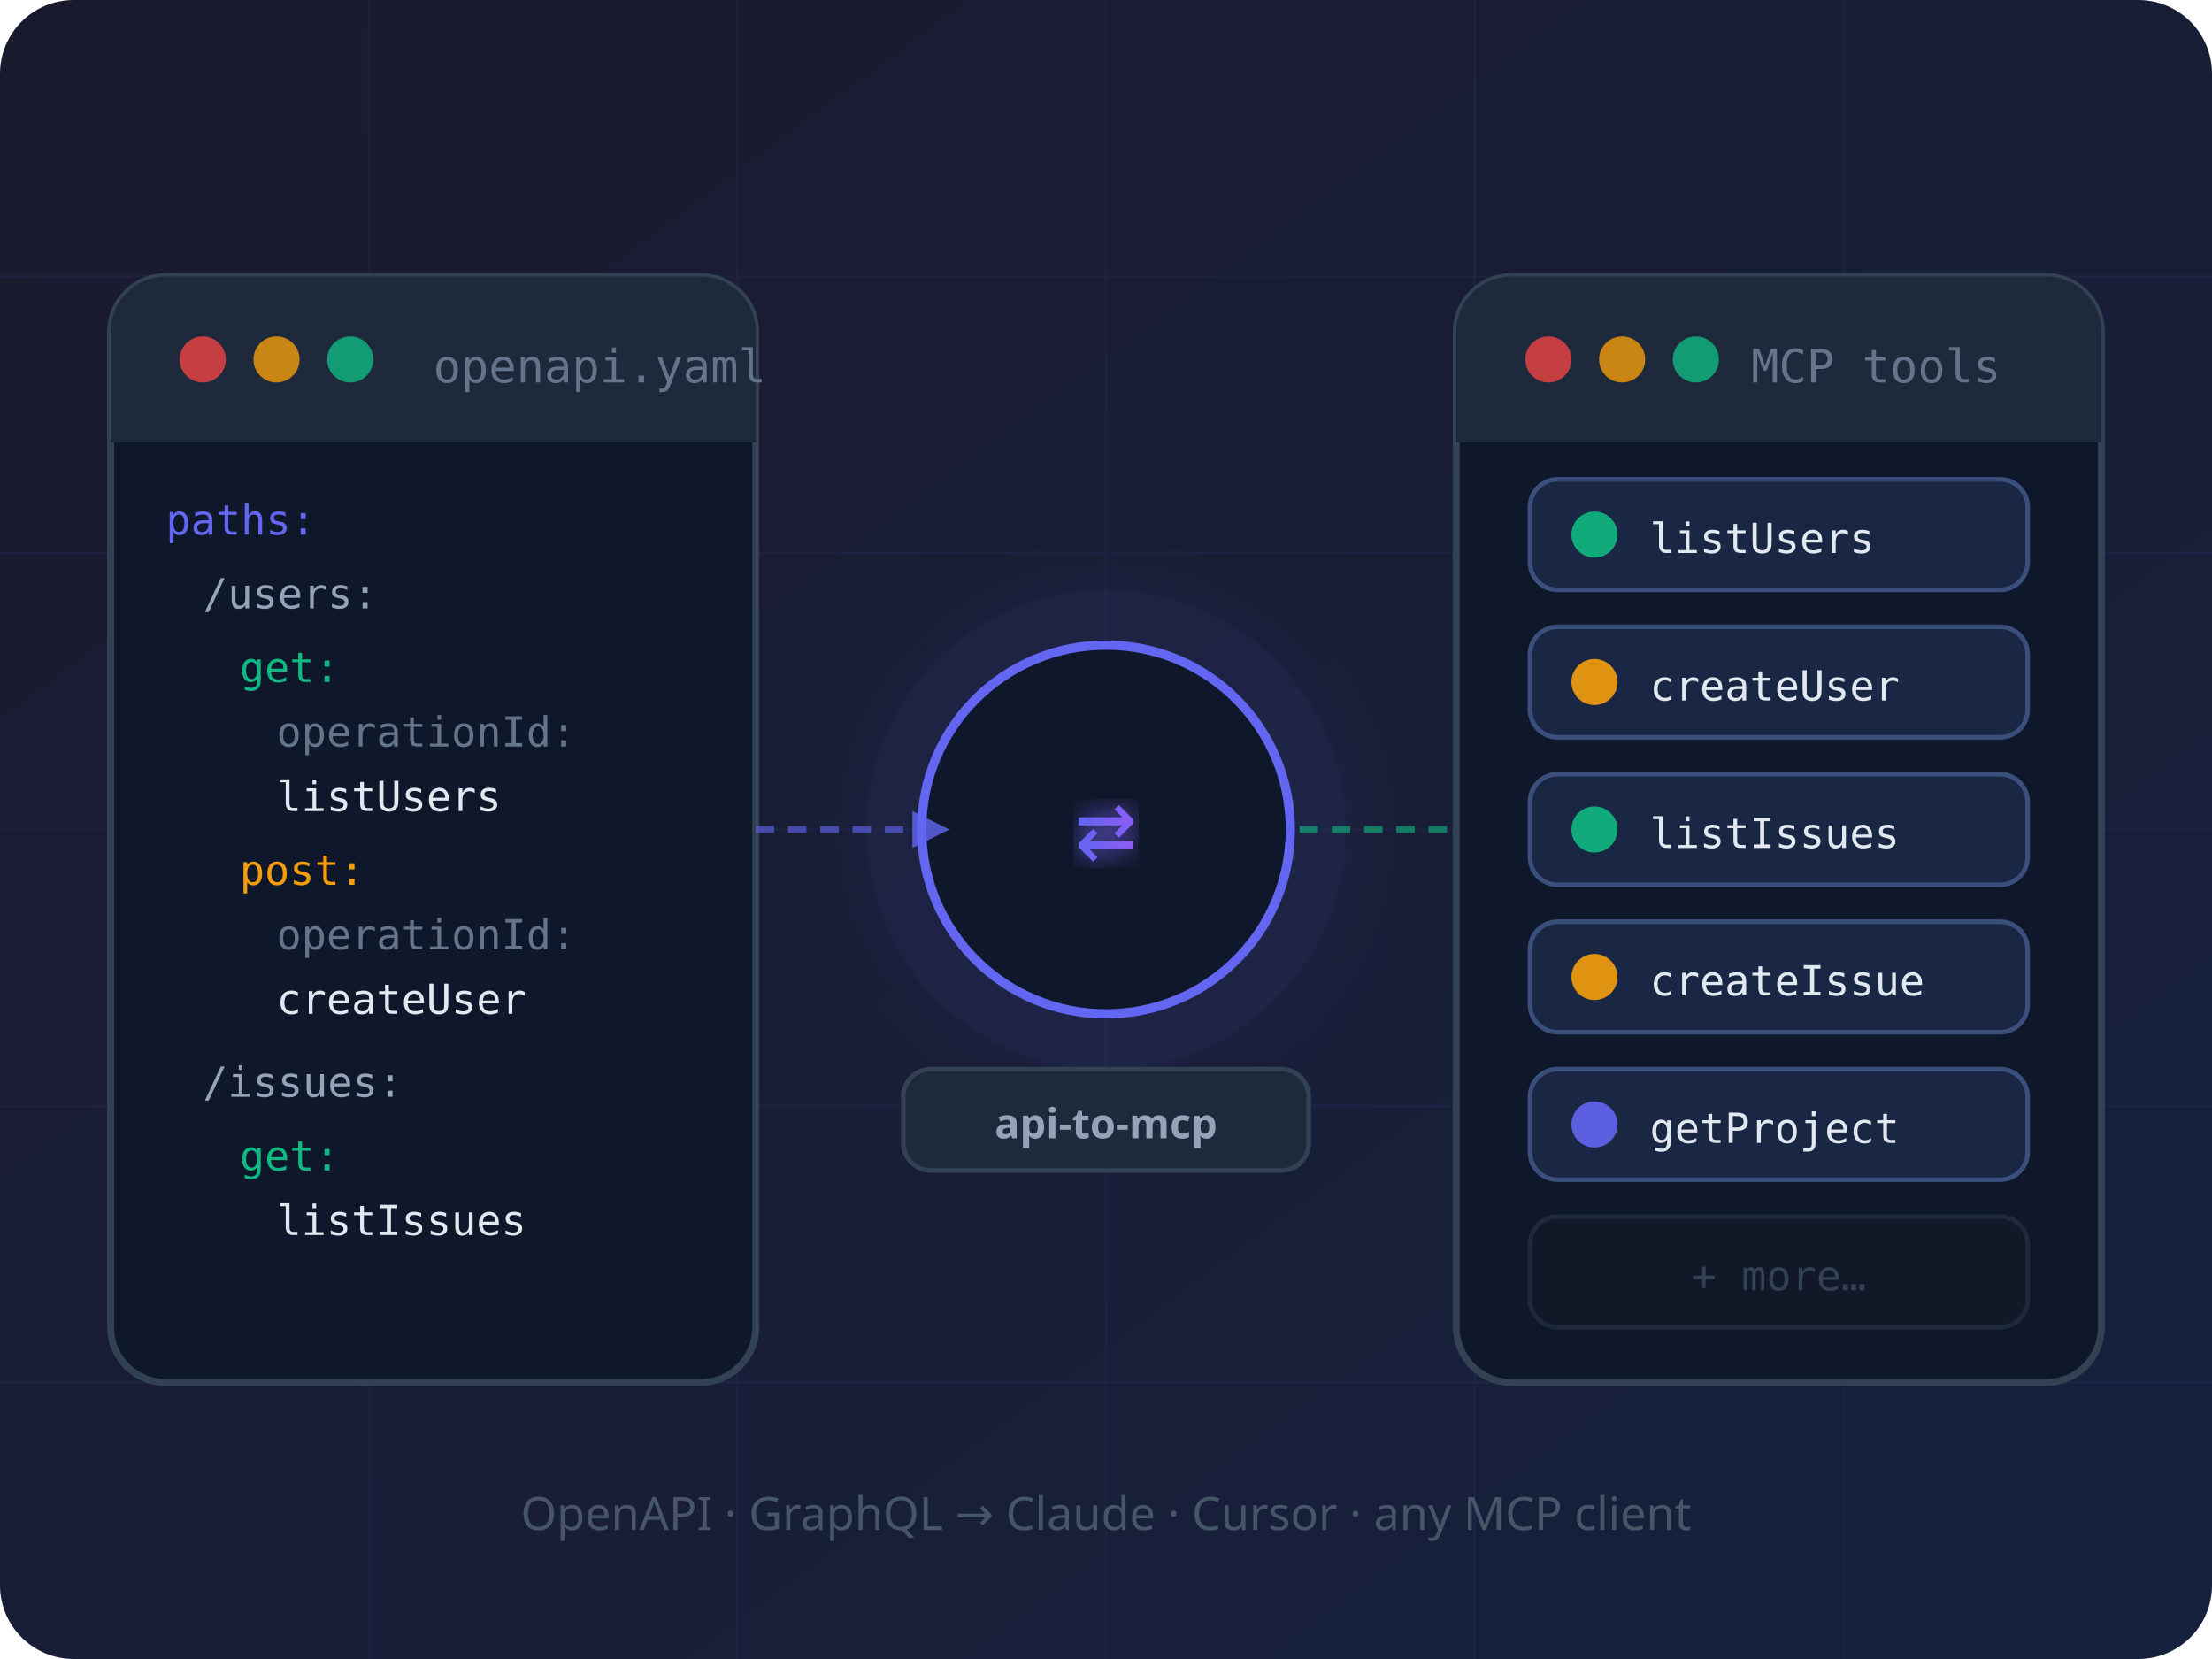
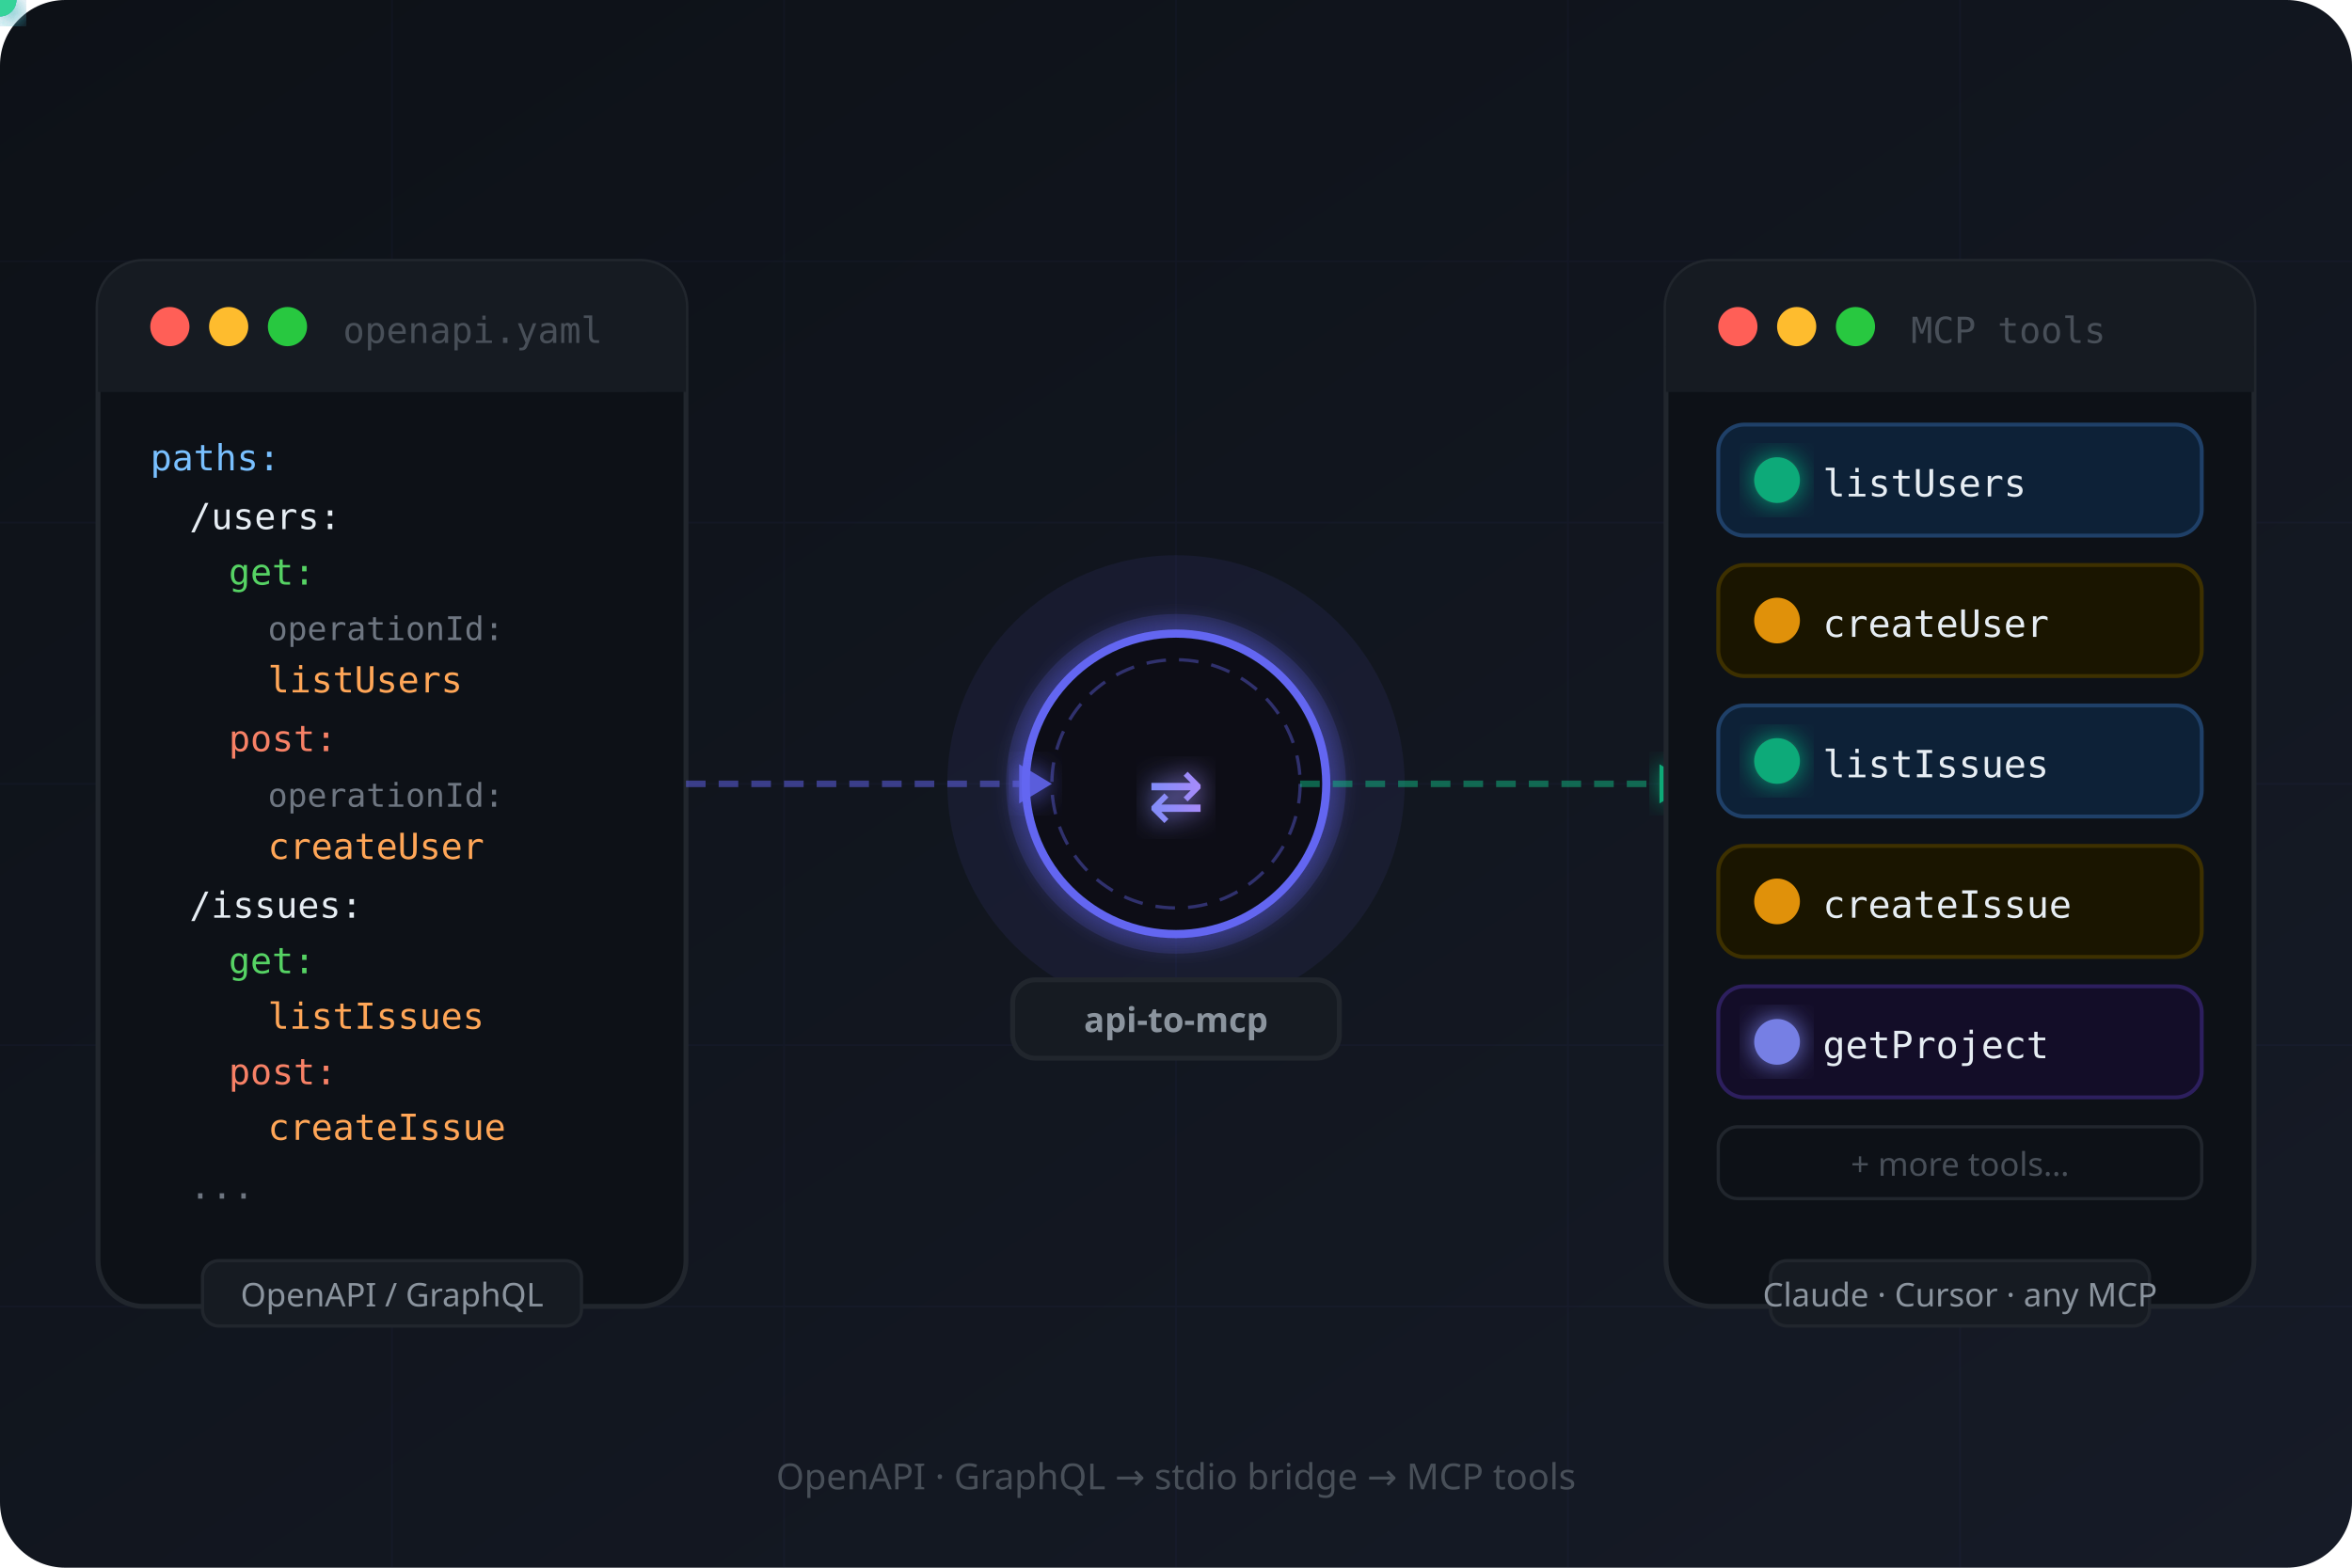
- <svg xmlns="http://www.w3.org/2000/svg" viewBox="0 0 480 360" fill="none">
+ <svg xmlns="http://www.w3.org/2000/svg" viewBox="0 0 720 480" fill="none">
  <defs>
    <linearGradient id="bgGrad" x1="0%" y1="0%" x2="100%" y2="100%">
-       <stop offset="0%" style="stop-color:#1a1a2e;stop-opacity:1" />
-       <stop offset="100%" style="stop-color:#16213e;stop-opacity:1" />
+       <stop offset="0%" style="stop-color:#0d1117" />
+       <stop offset="100%" style="stop-color:#161b27" />
    </linearGradient>
    <linearGradient id="brandGrad" x1="0%" y1="0%" x2="100%" y2="0%">
-       <stop offset="0%" style="stop-color:#6366f1;stop-opacity:1" />
-       <stop offset="100%" style="stop-color:#8b5cf6;stop-opacity:1" />
+       <stop offset="0%" style="stop-color:#818cf8" />
+       <stop offset="100%" style="stop-color:#a78bfa" />
    </linearGradient>
-     <linearGradient id="greenGrad" x1="0%" y1="0%" x2="100%" y2="0%">
-       <stop offset="0%" style="stop-color:#10b981;stop-opacity:1" />
-       <stop offset="100%" style="stop-color:#059669;stop-opacity:1" />
+     <linearGradient id="lineGrad" x1="0%" y1="0%" x2="100%" y2="0%">
+       <stop offset="0%" style="stop-color:#6366f1" />
+       <stop offset="100%" style="stop-color:#10b981" />
    </linearGradient>
-     <filter id="glow">
-       <feGaussianBlur stdDeviation="3" result="coloredBlur" />
+     <filter id="glow" x="-30%" y="-30%" width="160%" height="160%">
+       <feGaussianBlur stdDeviation="4" result="blur" />
      <feMerge>
-         <feMergeNode in="coloredBlur" />
+         <feMergeNode in="blur" />
        <feMergeNode in="SourceGraphic" />
      </feMerge>
    </filter>
-     <filter id="softGlow">
-       <feGaussianBlur stdDeviation="8" result="coloredBlur" />
+     <filter id="glowSoft" x="-50%" y="-50%" width="200%" height="200%">
+       <feGaussianBlur stdDeviation="12" result="blur" />
      <feMerge>
-         <feMergeNode in="coloredBlur" />
+         <feMergeNode in="blur" />
+         <feMergeNode in="SourceGraphic" />
+       </feMerge>
+     </filter>
+     <filter id="glowGreen" x="-30%" y="-30%" width="160%" height="160%">
+       <feGaussianBlur stdDeviation="4" result="blur" />
+       <feMerge>
+         <feMergeNode in="blur" />
        <feMergeNode in="SourceGraphic" />
      </feMerge>
    </filter>
  </defs>
-   <rect width="480" height="360" fill="url(#bgGrad)" rx="16" />
-   <g opacity="0.06" stroke="#6366f1" stroke-width="0.5">
-     <line x1="0" y1="60" x2="480" y2="60" />
-     <line x1="0" y1="120" x2="480" y2="120" />
-     <line x1="0" y1="180" x2="480" y2="180" />
-     <line x1="0" y1="240" x2="480" y2="240" />
-     <line x1="0" y1="300" x2="480" y2="300" />
-     <line x1="80" y1="0" x2="80" y2="360" />
-     <line x1="160" y1="0" x2="160" y2="360" />
-     <line x1="240" y1="0" x2="240" y2="360" />
-     <line x1="320" y1="0" x2="320" y2="360" />
-     <line x1="400" y1="0" x2="400" y2="360" />
-   </g>
-   <rect x="24" y="60" width="140" height="240" rx="12" fill="#0f172a" stroke="#334155" stroke-width="1.5" />
-   <rect x="24" y="60" width="140" height="36" rx="12" fill="#1e293b" />
-   <rect x="24" y="84" width="140" height="12" fill="#1e293b" />
-   <circle cx="44" cy="78" r="5" fill="#ef4444" opacity="0.8" />
-   <circle cx="60" cy="78" r="5" fill="#f59e0b" opacity="0.8" />
-   <circle cx="76" cy="78" r="5" fill="#10b981" opacity="0.8" />
-   <text x="94" y="83" font-family="monospace" font-size="10" fill="#64748b">openapi.yaml</text>
-   <text x="36" y="116" font-family="monospace" font-size="9" fill="#6366f1">paths:</text>
-   <text x="44" y="132" font-family="monospace" font-size="9" fill="#94a3b8">/users:</text>
-   <text x="52" y="148" font-family="monospace" font-size="9" fill="#10b981">get:</text>
-   <text x="60" y="162" font-family="monospace" font-size="9" fill="#64748b">operationId:</text>
-   <text x="60" y="176" font-family="monospace" font-size="9" fill="#e2e8f0">  listUsers</text>
-   <text x="52" y="192" font-family="monospace" font-size="9" fill="#f59e0b">post:</text>
-   <text x="60" y="206" font-family="monospace" font-size="9" fill="#64748b">operationId:</text>
-   <text x="60" y="220" font-family="monospace" font-size="9" fill="#e2e8f0">  createUser</text>
-   <text x="44" y="238" font-family="monospace" font-size="9" fill="#94a3b8">/issues:</text>
-   <text x="52" y="254" font-family="monospace" font-size="9" fill="#10b981">get:</text>
-   <text x="60" y="268" font-family="monospace" font-size="9" fill="#e2e8f0">  listIssues</text>
-   <circle cx="240" cy="180" r="52" fill="#6366f1" opacity="0.08" filter="url(#softGlow)" />
-   <circle cx="240" cy="180" r="40" fill="#0f172a" stroke="#6366f1" stroke-width="2" />
-   <text x="240" y="187" font-family="monospace" font-size="22" fill="url(#brandGrad)" text-anchor="middle" filter="url(#glow)">⇄</text>
-   <rect x="196" y="232" width="88" height="22" rx="6" fill="#1e293b" stroke="#334155" stroke-width="1" />
-   <text x="240" y="247" font-family="sans-serif" font-size="9" fill="#94a3b8" text-anchor="middle" font-weight="600">api-to-mcp</text>
-   <line x1="164" y1="180" x2="198" y2="180" stroke="#6366f1" stroke-width="1.5" stroke-dasharray="4,3" opacity="0.6" />
-   <polygon points="198,176 206,180 198,184" fill="#6366f1" opacity="0.8" />
-   <line x1="282" y1="180" x2="316" y2="180" stroke="#10b981" stroke-width="1.5" stroke-dasharray="4,3" opacity="0.6" />
-   <polygon points="316,176 324,180 316,184" fill="#10b981" opacity="0.8" />
-   <rect x="316" y="60" width="140" height="240" rx="12" fill="#0f172a" stroke="#334155" stroke-width="1.5" />
-   <rect x="316" y="60" width="140" height="36" rx="12" fill="#1e293b" />
-   <rect x="316" y="84" width="140" height="12" fill="#1e293b" />
-   <circle cx="336" cy="78" r="5" fill="#ef4444" opacity="0.8" />
-   <circle cx="352" cy="78" r="5" fill="#f59e0b" opacity="0.8" />
-   <circle cx="368" cy="78" r="5" fill="#10b981" opacity="0.8" />
-   <text x="380" y="83" font-family="monospace" font-size="10" fill="#64748b">MCP tools</text>
-   <g>
-     <rect x="332" y="104" width="108" height="24" rx="6" fill="#1a2744" stroke="#3b4f7c" stroke-width="1" />
-     <circle cx="346" cy="116" r="5" fill="#10b981" opacity="0.9" />
-     <text x="358" y="120" font-family="monospace" font-size="9" fill="#e2e8f0">listUsers</text>
-   </g>
-   <g>
-     <rect x="332" y="136" width="108" height="24" rx="6" fill="#1a2744" stroke="#3b4f7c" stroke-width="1" />
-     <circle cx="346" cy="148" r="5" fill="#f59e0b" opacity="0.9" />
-     <text x="358" y="152" font-family="monospace" font-size="9" fill="#e2e8f0">createUser</text>
-   </g>
-   <g>
-     <rect x="332" y="168" width="108" height="24" rx="6" fill="#1a2744" stroke="#3b4f7c" stroke-width="1" />
-     <circle cx="346" cy="180" r="5" fill="#10b981" opacity="0.9" />
-     <text x="358" y="184" font-family="monospace" font-size="9" fill="#e2e8f0">listIssues</text>
-   </g>
-   <g>
-     <rect x="332" y="200" width="108" height="24" rx="6" fill="#1a2744" stroke="#3b4f7c" stroke-width="1" />
-     <circle cx="346" cy="212" r="5" fill="#f59e0b" opacity="0.9" />
-     <text x="358" y="216" font-family="monospace" font-size="9" fill="#e2e8f0">createIssue</text>
-   </g>
-   <g>
-     <rect x="332" y="232" width="108" height="24" rx="6" fill="#1a2744" stroke="#3b4f7c" stroke-width="1" />
-     <circle cx="346" cy="244" r="5" fill="#6366f1" opacity="0.9" />
-     <text x="358" y="248" font-family="monospace" font-size="9" fill="#e2e8f0">getProject</text>
-   </g>
-   <g>
-     <rect x="332" y="264" width="108" height="24" rx="6" fill="#111827" stroke="#1e293b" stroke-width="1" />
-     <text x="386" y="280" font-family="monospace" font-size="9" fill="#334155" text-anchor="middle">+ more…</text>
-   </g>
-   <text x="240" y="332" font-family="sans-serif" font-size="10" fill="#475569" text-anchor="middle">
-     OpenAPI · GraphQL → Claude · Cursor · any MCP client
+   <style>
+     /* Bridge pulse */
+     @keyframes pulse {
+       0%, 100% { opacity: 0.15; r: 52; }
+       50%       { opacity: 0.30; r: 62; }
+     }
+     @keyframes pulse2 {
+       0%, 100% { opacity: 0.08; r: 70; }
+       50%       { opacity: 0.18; r: 82; }
+     }
+     .pulse-ring  { animation: pulse  2.4s ease-in-out infinite; }
+     .pulse-ring2 { animation: pulse2 2.4s ease-in-out infinite 0.4s; }
+ 
+     /* Bridge icon rotate */
+     @keyframes spin {
+       from { transform: rotate(0deg); }
+       to   { transform: rotate(360deg); }
+     }
+     .spin-slow {
+       transform-origin: 360px 240px;
+       animation: spin 8s linear infinite;
+     }
+ 
+     /* Flowing dots — left side (purple) */
+     @keyframes flowL1 {
+       0%   { offset-distance: 0%;   opacity: 0; }
+       8%   { opacity: 1; }
+       92%  { opacity: 1; }
+       100% { offset-distance: 100%; opacity: 0; }
+     }
+     @keyframes flowL2 {
+       0%   { offset-distance: 0%;   opacity: 0; }
+       8%   { opacity: 1; }
+       92%  { opacity: 1; }
+       100% { offset-distance: 100%; opacity: 0; }
+     }
+     @keyframes flowL3 {
+       0%   { offset-distance: 0%;   opacity: 0; }
+       8%   { opacity: 1; }
+       92%  { opacity: 1; }
+       100% { offset-distance: 100%; opacity: 0; }
+     }
+ 
+     /* Flowing dots — right side (green) */
+     @keyframes flowR1 {
+       0%   { offset-distance: 0%;   opacity: 0; }
+       8%   { opacity: 1; }
+       92%  { opacity: 1; }
+       100% { offset-distance: 100%; opacity: 0; }
+     }
+     @keyframes flowR2 {
+       0%   { offset-distance: 0%;   opacity: 0; }
+       8%   { opacity: 1; }
+       92%  { opacity: 1; }
+       100% { offset-distance: 100%; opacity: 0; }
+     }
+     @keyframes flowR3 {
+       0%   { offset-distance: 0%;   opacity: 0; }
+       8%   { opacity: 1; }
+       92%  { opacity: 1; }
+       100% { offset-distance: 100%; opacity: 0; }
+     }
+ 
+     .dot-l1 {
+       offset-path: path('M 210 240 L 305 240');
+       animation: flowL1 1.8s ease-in-out infinite 0s;
+     }
+     .dot-l2 {
+       offset-path: path('M 210 240 L 305 240');
+       animation: flowL2 1.8s ease-in-out infinite 0.6s;
+     }
+     .dot-l3 {
+       offset-path: path('M 210 240 L 305 240');
+       animation: flowL3 1.8s ease-in-out infinite 1.2s;
+     }
+     .dot-r1 {
+       offset-path: path('M 415 240 L 510 240');
+       animation: flowR1 1.8s ease-in-out infinite 0.3s;
+     }
+     .dot-r2 {
+       offset-path: path('M 415 240 L 510 240');
+       animation: flowR2 1.8s ease-in-out infinite 0.9s;
+     }
+     .dot-r3 {
+       offset-path: path('M 415 240 L 510 240');
+       animation: flowR3 1.8s ease-in-out infinite 1.5s;
+     }
+ 
+     /* Tool rows highlight on appearance */
+     @keyframes fadeIn {
+       0%   { opacity: 0; transform: translateX(8px); }
+       100% { opacity: 1; transform: translateX(0); }
+     }
+     .tool-1 { animation: fadeIn 0.5s ease-out 0.2s both; }
+     .tool-2 { animation: fadeIn 0.5s ease-out 0.5s both; }
+     .tool-3 { animation: fadeIn 0.5s ease-out 0.8s both; }
+     .tool-4 { animation: fadeIn 0.5s ease-out 1.1s both; }
+     .tool-5 { animation: fadeIn 0.5s ease-out 1.4s both; }
+   </style>
+   <rect width="720" height="480" fill="url(#bgGrad)" rx="20" />
+   <g opacity="0.04" stroke="#6366f1" stroke-width="0.5">
+     <line x1="0" y1="80" x2="720" y2="80" />
+     <line x1="0" y1="160" x2="720" y2="160" />
+     <line x1="0" y1="240" x2="720" y2="240" />
+     <line x1="0" y1="320" x2="720" y2="320" />
+     <line x1="0" y1="400" x2="720" y2="400" />
+     <line x1="120" y1="0" x2="120" y2="480" />
+     <line x1="240" y1="0" x2="240" y2="480" />
+     <line x1="360" y1="0" x2="360" y2="480" />
+     <line x1="480" y1="0" x2="480" y2="480" />
+     <line x1="600" y1="0" x2="600" y2="480" />
+   </g>
+   <rect x="30" y="80" width="180" height="320" rx="14" fill="#0d1117" stroke="#21262d" stroke-width="1.5" />
+   <rect x="30" y="80" width="180" height="40" rx="14" fill="#161b22" />
+   <rect x="30" y="106" width="180" height="14" fill="#161b22" />
+   <circle cx="52" cy="100" r="6" fill="#ff5f57" />
+   <circle cx="70" cy="100" r="6" fill="#febc2e" />
+   <circle cx="88" cy="100" r="6" fill="#28c840" />
+   <text x="105" y="105" font-family="'SF Mono',monospace" font-size="11" fill="#484f58">openapi.yaml</text>
+   <text x="46" y="144" font-family="'SF Mono',monospace" font-size="11" fill="#79c0ff">paths:</text>
+   <text x="58" y="162" font-family="'SF Mono',monospace" font-size="11" fill="#e6edf3">/users:</text>
+   <text x="70" y="179" font-family="'SF Mono',monospace" font-size="11" fill="#56d364">get:</text>
+   <text x="82" y="196" font-family="'SF Mono',monospace" font-size="10" fill="#6e7681">operationId:</text>
+   <text x="82" y="212" font-family="'SF Mono',monospace" font-size="11" fill="#ffa657">  listUsers</text>
+   <text x="70" y="230" font-family="'SF Mono',monospace" font-size="11" fill="#f78166">post:</text>
+   <text x="82" y="247" font-family="'SF Mono',monospace" font-size="10" fill="#6e7681">operationId:</text>
+   <text x="82" y="263" font-family="'SF Mono',monospace" font-size="11" fill="#ffa657">  createUser</text>
+   <text x="58" y="281" font-family="'SF Mono',monospace" font-size="11" fill="#e6edf3">/issues:</text>
+   <text x="70" y="298" font-family="'SF Mono',monospace" font-size="11" fill="#56d364">get:</text>
+   <text x="82" y="315" font-family="'SF Mono',monospace" font-size="11" fill="#ffa657">  listIssues</text>
+   <text x="70" y="332" font-family="'SF Mono',monospace" font-size="11" fill="#f78166">post:</text>
+   <text x="82" y="349" font-family="'SF Mono',monospace" font-size="11" fill="#ffa657">  createIssue</text>
+   <text x="58" y="367" font-family="'SF Mono',monospace" font-size="11" fill="#6e7681">...</text>
+   <rect x="62" y="386" width="116" height="20" rx="5" fill="#161b22" stroke="#21262d" />
+   <text x="120" y="400" font-family="sans-serif" font-size="10" fill="#8b949e" text-anchor="middle" font-weight="500">OpenAPI / GraphQL</text>
+   <circle class="pulse-ring2" cx="360" cy="240" r="70" fill="#6366f1" opacity="0.08" />
+   <circle class="pulse-ring" cx="360" cy="240" r="52" fill="#6366f1" opacity="0.15" />
+   <circle cx="360" cy="240" r="46" fill="#0d1117" stroke="#6366f1" stroke-width="2.5" filter="url(#glow)" />
+   <circle class="spin-slow" cx="360" cy="240" r="38" fill="none" stroke="#6366f1" stroke-width="1" stroke-dasharray="6 4" opacity="0.4" />
+   <text x="360" y="252" font-family="monospace" font-size="28" fill="url(#brandGrad)" text-anchor="middle" filter="url(#glow)">⇄</text>
+   <rect x="310" y="300" width="100" height="24" rx="7" fill="#161b22" stroke="#21262d" stroke-width="1.5" />
+   <text x="360" y="316" font-family="sans-serif" font-size="10.5" fill="#8b949e" text-anchor="middle" font-weight="600">api-to-mcp</text>
+   <line x1="210" y1="240" x2="312" y2="240" stroke="#6366f1" stroke-width="2" stroke-dasharray="6 4" opacity="0.5" />
+   <polygon points="312,234 322,240 312,246" fill="#6366f1" opacity="0.9" filter="url(#glow)" />
+   <line x1="398" y1="240" x2="508" y2="240" stroke="#10b981" stroke-width="2" stroke-dasharray="6 4" opacity="0.5" />
+   <polygon points="508,234 518,240 508,246" fill="#10b981" opacity="0.9" filter="url(#glowGreen)" />
+   <circle class="dot-l1" r="5" fill="#818cf8" filter="url(#glow)" />
+   <circle class="dot-l2" r="5" fill="#818cf8" filter="url(#glow)" />
+   <circle class="dot-l3" r="5" fill="#818cf8" filter="url(#glow)" />
+   <circle class="dot-r1" r="5" fill="#34d399" filter="url(#glowGreen)" />
+   <circle class="dot-r2" r="5" fill="#34d399" filter="url(#glowGreen)" />
+   <circle class="dot-r3" r="5" fill="#34d399" filter="url(#glowGreen)" />
+   <rect x="510" y="80" width="180" height="320" rx="14" fill="#0d1117" stroke="#21262d" stroke-width="1.5" />
+   <rect x="510" y="80" width="180" height="40" rx="14" fill="#161b22" />
+   <rect x="510" y="106" width="180" height="14" fill="#161b22" />
+   <circle cx="532" cy="100" r="6" fill="#ff5f57" />
+   <circle cx="550" cy="100" r="6" fill="#febc2e" />
+   <circle cx="568" cy="100" r="6" fill="#28c840" />
+   <text x="585" y="105" font-family="'SF Mono',monospace" font-size="11" fill="#484f58">MCP tools</text>
+   <g class="tool-1">
+     <rect x="526" y="130" width="148" height="34" rx="8" fill="#0d2137" stroke="#1f4068" stroke-width="1.2" />
+     <circle cx="544" cy="147" r="7" fill="#10b981" opacity="0.9" filter="url(#glowGreen)" />
+     <text x="558" y="152" font-family="'SF Mono',monospace" font-size="11.5" fill="#e6edf3">listUsers</text>
+   </g>
+   <g class="tool-2">
+     <rect x="526" y="173" width="148" height="34" rx="8" fill="#1a1500" stroke="#3d3000" stroke-width="1.2" />
+     <circle cx="544" cy="190" r="7" fill="#f59e0b" opacity="0.9" />
+     <text x="558" y="195" font-family="'SF Mono',monospace" font-size="11.5" fill="#e6edf3">createUser</text>
+   </g>
+   <g class="tool-3">
+     <rect x="526" y="216" width="148" height="34" rx="8" fill="#0d2137" stroke="#1f4068" stroke-width="1.2" />
+     <circle cx="544" cy="233" r="7" fill="#10b981" opacity="0.9" filter="url(#glowGreen)" />
+     <text x="558" y="238" font-family="'SF Mono',monospace" font-size="11.5" fill="#e6edf3">listIssues</text>
+   </g>
+   <g class="tool-4">
+     <rect x="526" y="259" width="148" height="34" rx="8" fill="#1a1500" stroke="#3d3000" stroke-width="1.2" />
+     <circle cx="544" cy="276" r="7" fill="#f59e0b" opacity="0.9" />
+     <text x="558" y="281" font-family="'SF Mono',monospace" font-size="11.5" fill="#e6edf3">createIssue</text>
+   </g>
+   <g class="tool-5">
+     <rect x="526" y="302" width="148" height="34" rx="8" fill="#130d28" stroke="#2d1f5e" stroke-width="1.2" />
+     <circle cx="544" cy="319" r="7" fill="#818cf8" opacity="0.9" filter="url(#glow)" />
+     <text x="558" y="324" font-family="'SF Mono',monospace" font-size="11.5" fill="#e6edf3">getProject</text>
+   </g>
+   <rect x="526" y="345" width="148" height="22" rx="6" fill="#0d1117" stroke="#21262d" stroke-width="1" />
+   <text x="600" y="360" font-family="sans-serif" font-size="10" fill="#484f58" text-anchor="middle">+ more tools…</text>
+   <rect x="542" y="386" width="116" height="20" rx="5" fill="#161b22" stroke="#21262d" />
+   <text x="600" y="400" font-family="sans-serif" font-size="10" fill="#8b949e" text-anchor="middle" font-weight="500">Claude · Cursor · any MCP</text>
+   <text x="360" y="456" font-family="sans-serif" font-size="11" fill="#484f58" text-anchor="middle">
+     OpenAPI · GraphQL  →  stdio bridge  →  MCP tools
  </text>
</svg>
